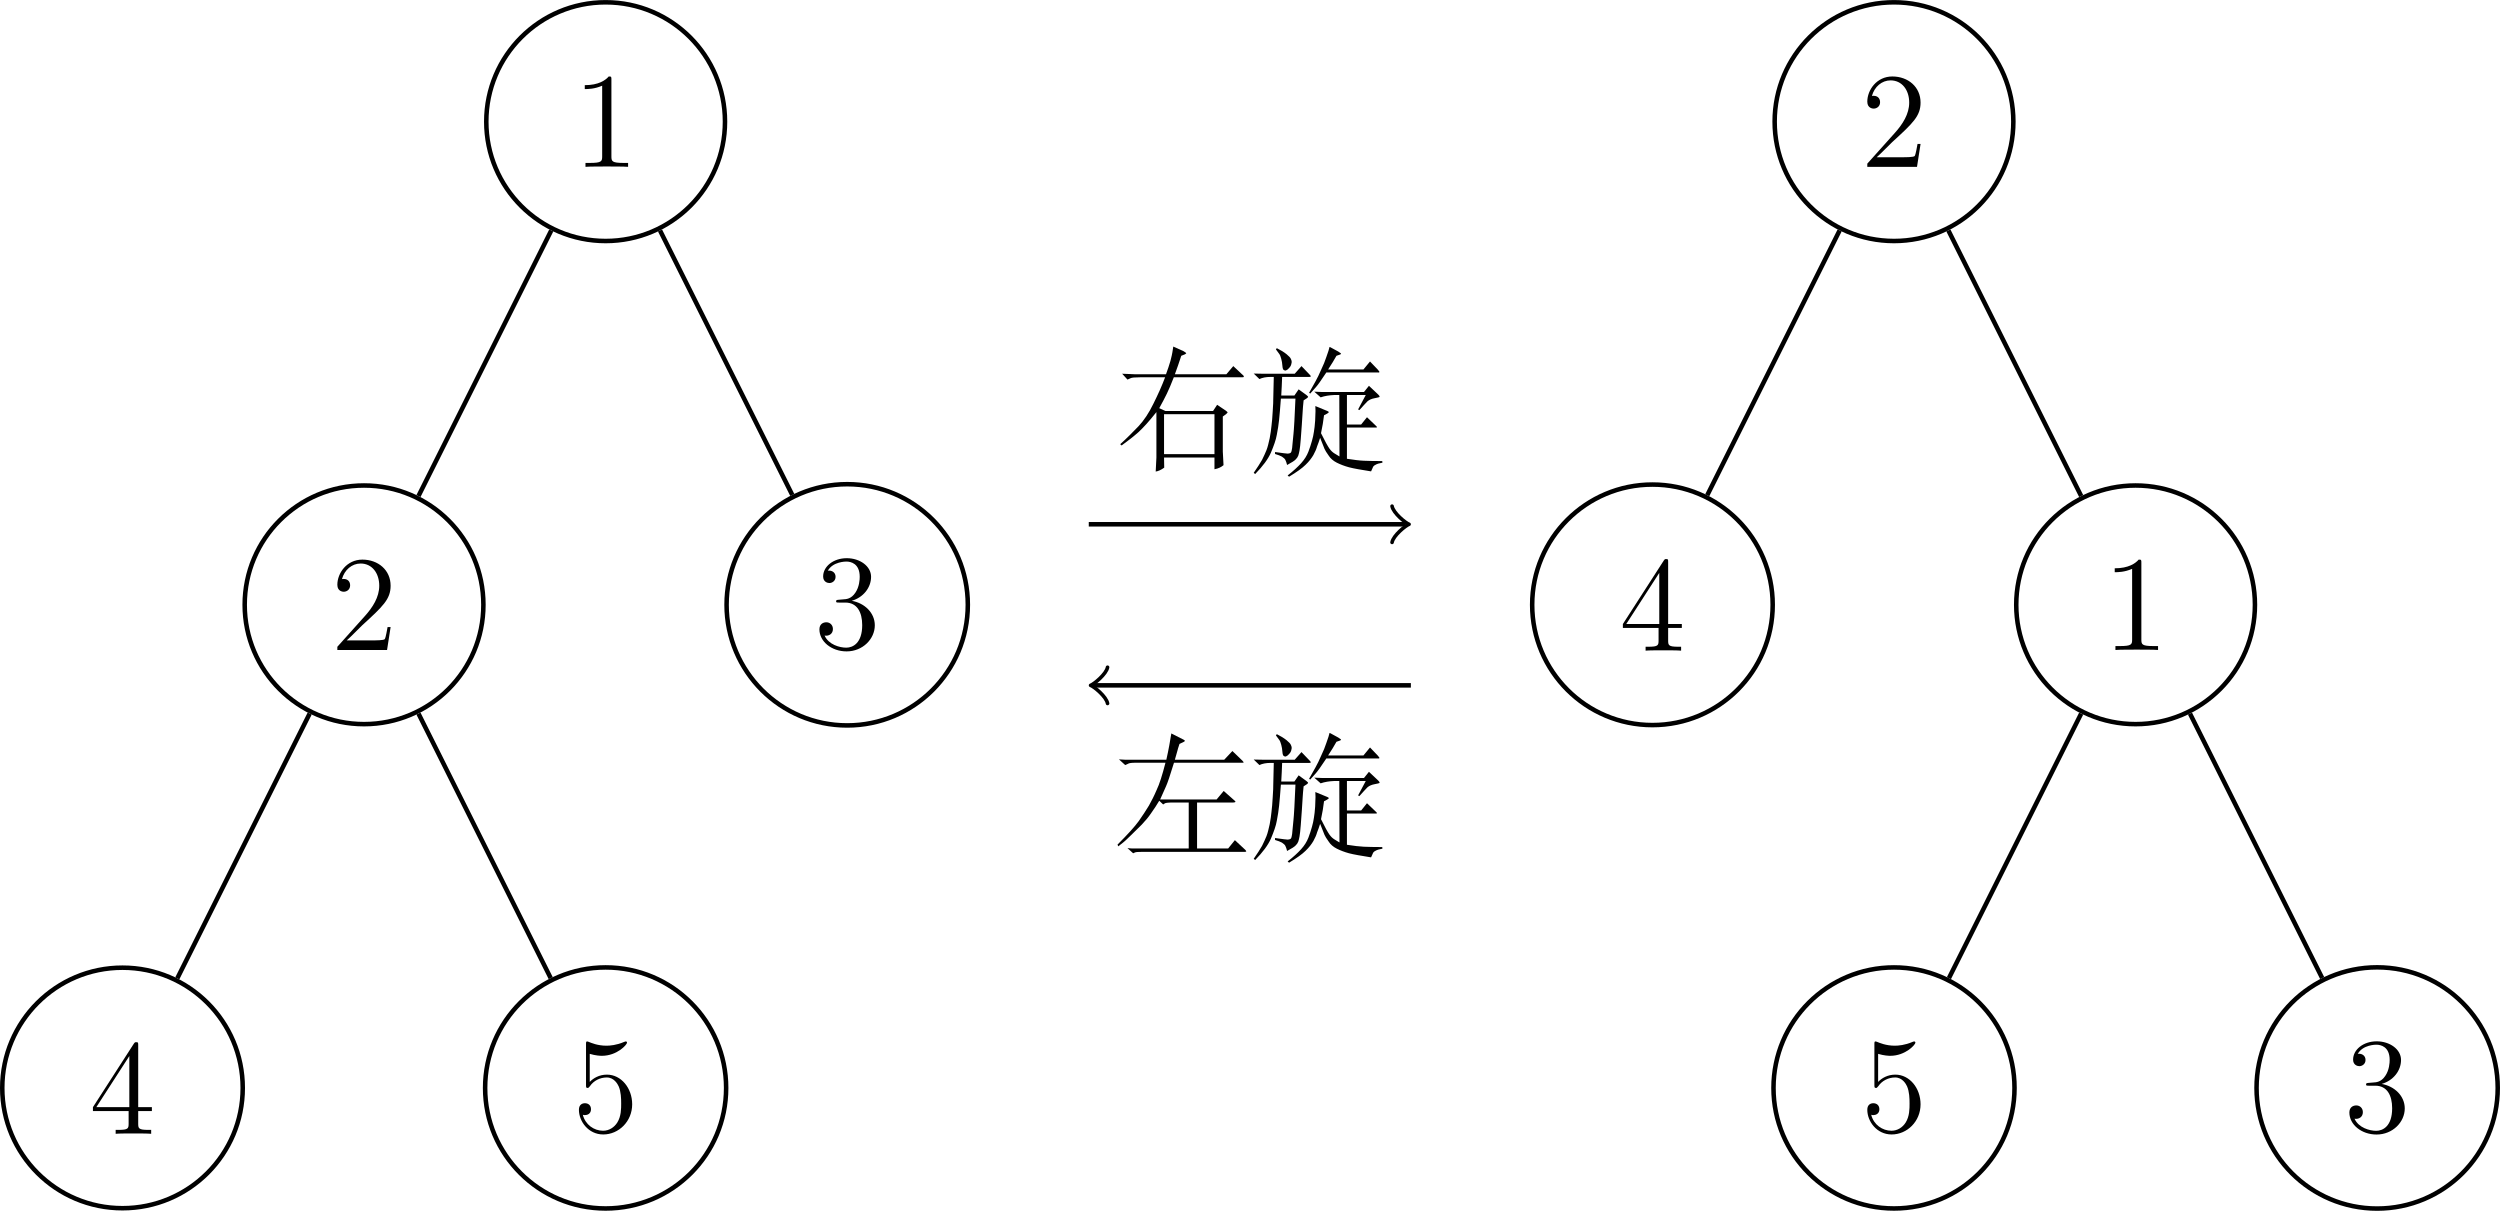
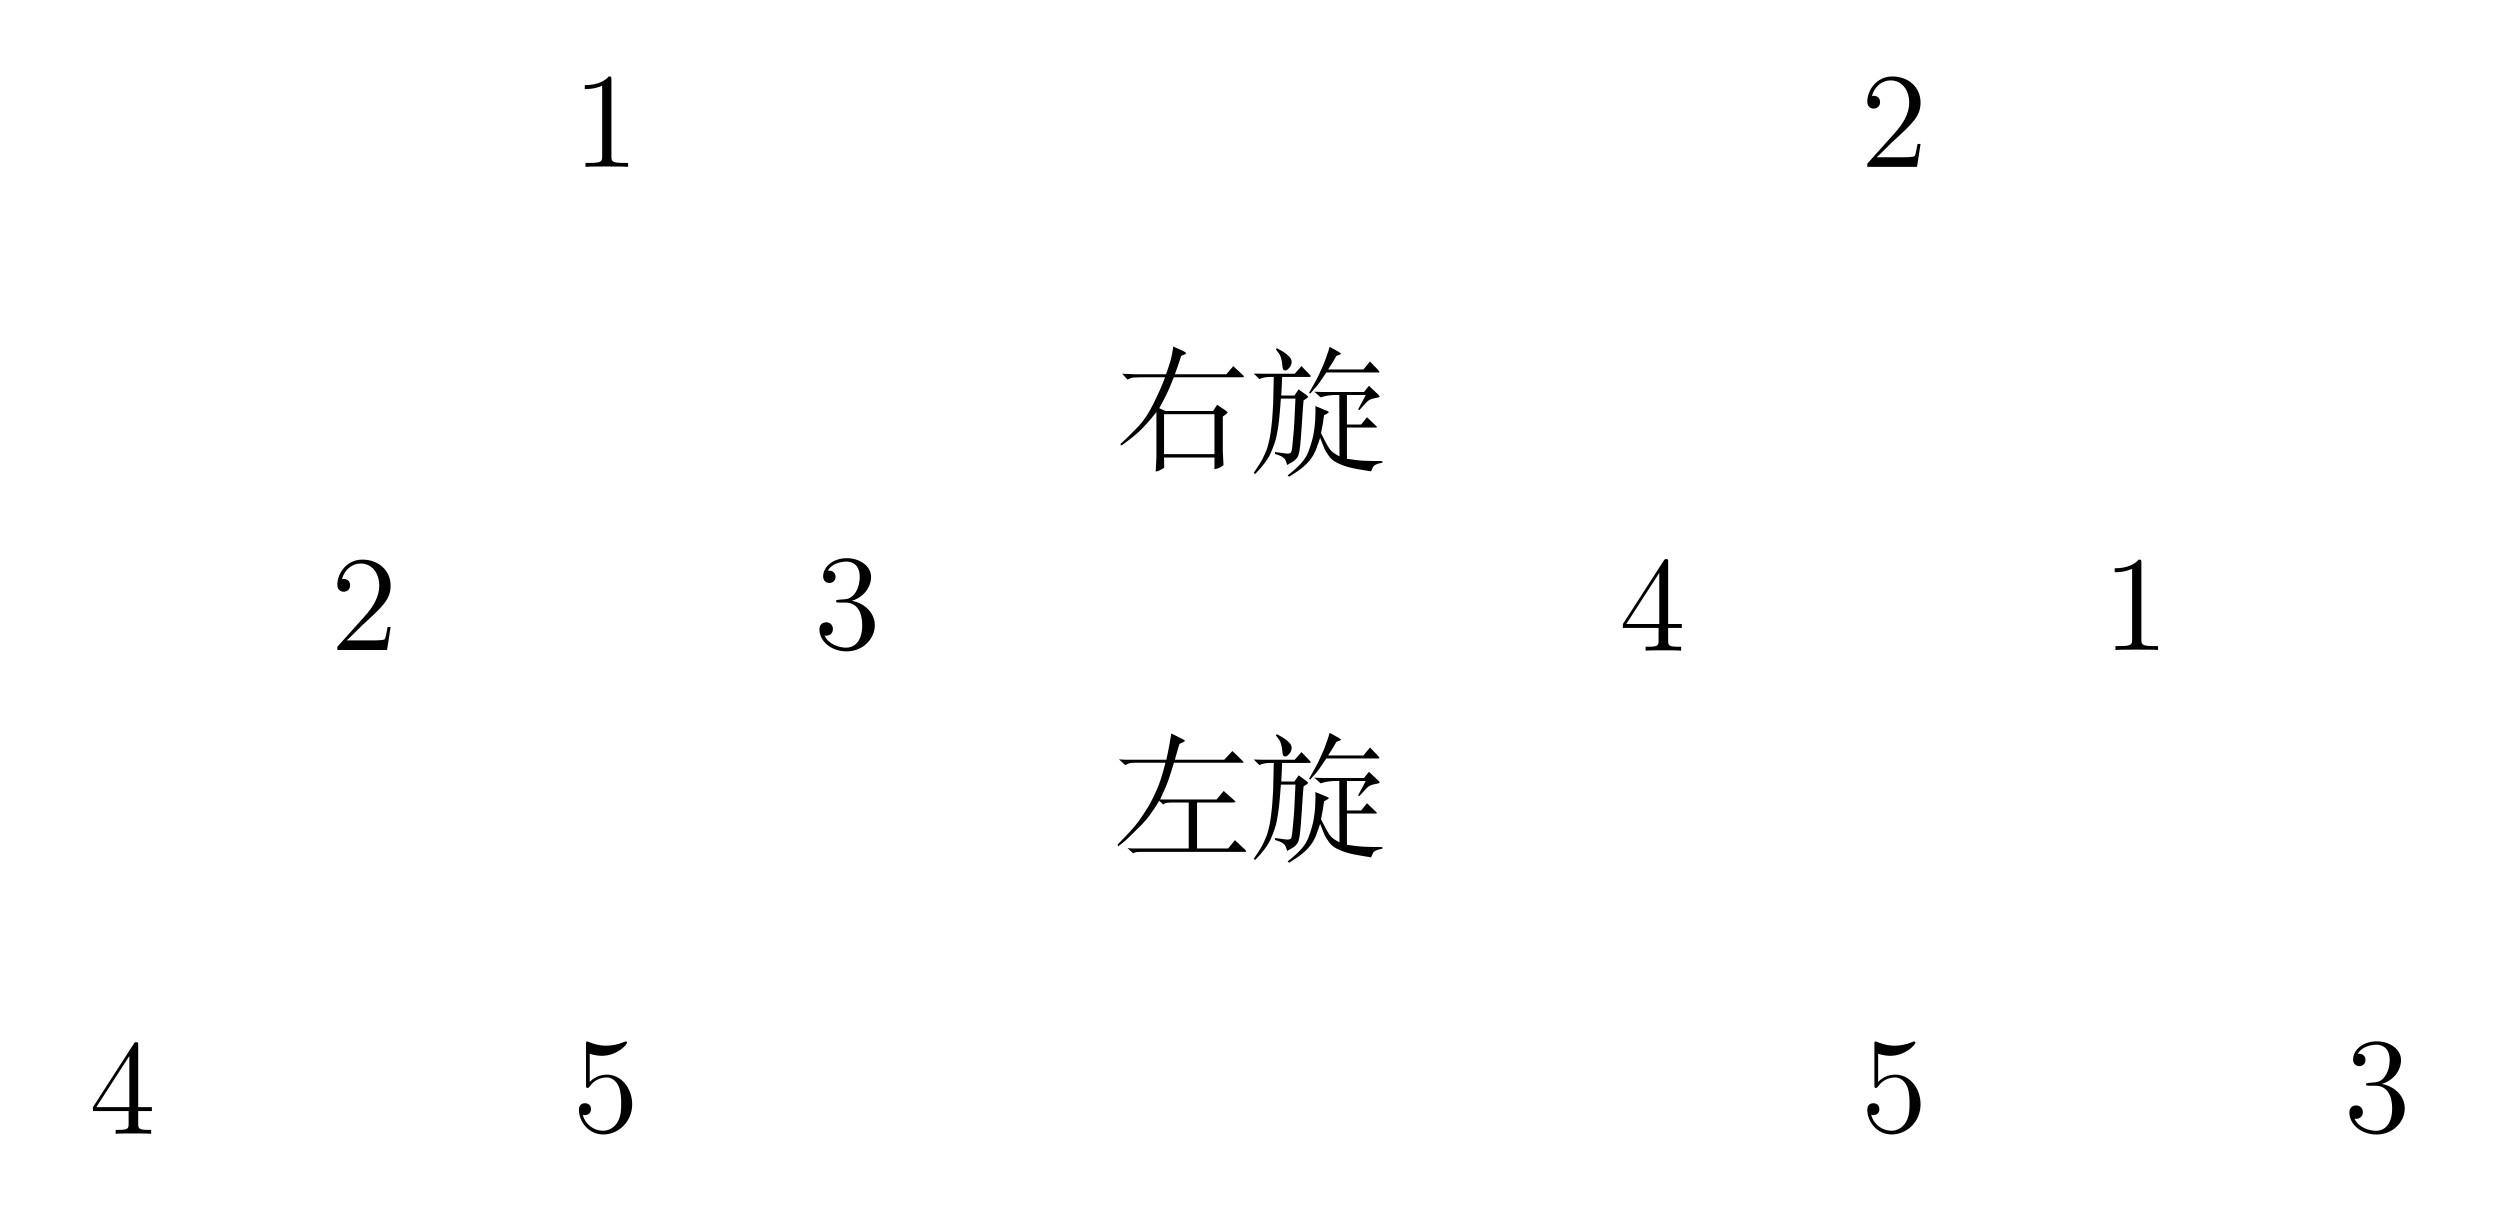
<svg xmlns="http://www.w3.org/2000/svg" xmlns:xlink="http://www.w3.org/1999/xlink" width="220.02pt" height="106.56pt" viewBox="0 0 220.02 106.56" version="1.2" id="svg153">
  <defs id="defs46">
    <g id="g32">
      <symbol overflow="visible" id="glyph0-0">
        <path style="stroke:none;" d="" id="path2" />
      </symbol>
      <symbol overflow="visible" id="glyph0-1">
        <path style="stroke:none;" d="M 4.906 0 L 4.906 -0.344 L 4.531 -0.344 C 3.484 -0.344 3.438 -0.484 3.438 -0.922 L 3.438 -7.656 C 3.438 -7.938 3.438 -7.953 3.203 -7.953 C 2.922 -7.625 2.312 -7.188 1.094 -7.188 L 1.094 -6.844 C 1.359 -6.844 1.953 -6.844 2.625 -7.141 L 2.625 -0.922 C 2.625 -0.484 2.578 -0.344 1.531 -0.344 L 1.156 -0.344 L 1.156 0 C 1.484 -0.031 2.641 -0.031 3.031 -0.031 C 3.438 -0.031 4.578 -0.031 4.906 0 Z M 4.906 0 " id="path5" />
      </symbol>
      <symbol overflow="visible" id="glyph0-2">
        <path style="stroke:none;" d="M 5.266 -2.016 L 5 -2.016 C 4.953 -1.812 4.859 -1.141 4.75 -0.953 C 4.656 -0.844 3.984 -0.844 3.625 -0.844 L 1.406 -0.844 C 1.734 -1.125 2.469 -1.891 2.766 -2.172 C 4.594 -3.844 5.266 -4.469 5.266 -5.656 C 5.266 -7.031 4.172 -7.953 2.781 -7.953 C 1.406 -7.953 0.578 -6.766 0.578 -5.734 C 0.578 -5.125 1.109 -5.125 1.141 -5.125 C 1.406 -5.125 1.703 -5.312 1.703 -5.688 C 1.703 -6.031 1.484 -6.25 1.141 -6.25 C 1.047 -6.25 1.016 -6.25 0.984 -6.234 C 1.203 -7.047 1.859 -7.609 2.625 -7.609 C 3.641 -7.609 4.266 -6.75 4.266 -5.656 C 4.266 -4.641 3.688 -3.75 3 -2.984 L 0.578 -0.281 L 0.578 0 L 4.953 0 Z M 5.266 -2.016 " id="path8" />
      </symbol>
      <symbol overflow="visible" id="glyph0-3">
        <path style="stroke:none;" d="M 5.516 -2 L 5.516 -2.344 L 4.312 -2.344 L 4.312 -7.781 C 4.312 -8.016 4.312 -8.062 4.141 -8.062 C 4.047 -8.062 4.016 -8.062 3.922 -7.922 L 0.328 -2.344 L 0.328 -2 L 3.469 -2 L 3.469 -0.906 C 3.469 -0.469 3.438 -0.344 2.562 -0.344 L 2.328 -0.344 L 2.328 0 C 2.609 -0.031 3.547 -0.031 3.891 -0.031 C 4.219 -0.031 5.172 -0.031 5.453 0 L 5.453 -0.344 L 5.219 -0.344 C 4.344 -0.344 4.312 -0.469 4.312 -0.906 L 4.312 -2 Z M 3.531 -2.344 L 0.625 -2.344 L 3.531 -6.844 Z M 3.531 -2.344 " id="path11" />
      </symbol>
      <symbol overflow="visible" id="glyph0-4">
        <path style="stroke:none;" d="M 5.266 -2.406 C 5.266 -3.828 4.297 -5.016 3.047 -5.016 C 2.359 -5.016 1.844 -4.703 1.531 -4.375 L 1.531 -6.844 C 2.047 -6.688 2.469 -6.672 2.594 -6.672 C 3.938 -6.672 4.812 -7.656 4.812 -7.828 C 4.812 -7.875 4.781 -7.938 4.703 -7.938 C 4.703 -7.938 4.656 -7.938 4.547 -7.891 C 3.891 -7.609 3.312 -7.562 3 -7.562 C 2.219 -7.562 1.656 -7.812 1.422 -7.906 C 1.344 -7.938 1.297 -7.938 1.297 -7.938 C 1.203 -7.938 1.203 -7.859 1.203 -7.672 L 1.203 -4.125 C 1.203 -3.906 1.203 -3.844 1.344 -3.844 C 1.406 -3.844 1.422 -3.844 1.547 -4 C 1.875 -4.484 2.438 -4.766 3.031 -4.766 C 3.672 -4.766 3.984 -4.188 4.078 -3.984 C 4.281 -3.516 4.297 -2.922 4.297 -2.469 C 4.297 -2.016 4.297 -1.344 3.953 -0.797 C 3.688 -0.375 3.234 -0.078 2.703 -0.078 C 1.906 -0.078 1.141 -0.609 0.922 -1.484 C 0.984 -1.453 1.047 -1.453 1.109 -1.453 C 1.312 -1.453 1.641 -1.562 1.641 -1.969 C 1.641 -2.312 1.406 -2.5 1.109 -2.5 C 0.891 -2.5 0.578 -2.391 0.578 -1.922 C 0.578 -0.906 1.406 0.25 2.719 0.25 C 4.078 0.25 5.266 -0.891 5.266 -2.406 Z M 5.266 -2.406 " id="path14" />
      </symbol>
      <symbol overflow="visible" id="glyph0-5">
        <path style="stroke:none;" d="M 5.359 -2.047 C 5.359 -3.141 4.469 -4 3.328 -4.203 C 4.359 -4.5 5.031 -5.375 5.031 -6.312 C 5.031 -7.25 4.047 -7.953 2.891 -7.953 C 1.703 -7.953 0.812 -7.219 0.812 -6.344 C 0.812 -5.875 1.188 -5.766 1.359 -5.766 C 1.609 -5.766 1.906 -5.953 1.906 -6.312 C 1.906 -6.688 1.609 -6.859 1.344 -6.859 C 1.281 -6.859 1.25 -6.859 1.219 -6.844 C 1.672 -7.656 2.797 -7.656 2.859 -7.656 C 3.25 -7.656 4.031 -7.484 4.031 -6.312 C 4.031 -6.078 4 -5.422 3.641 -4.906 C 3.281 -4.375 2.875 -4.344 2.562 -4.328 L 2.203 -4.297 C 2 -4.281 1.953 -4.266 1.953 -4.156 C 1.953 -4.047 2.016 -4.047 2.219 -4.047 L 2.766 -4.047 C 3.797 -4.047 4.25 -3.203 4.25 -2.062 C 4.25 -0.484 3.438 -0.078 2.844 -0.078 C 2.266 -0.078 1.297 -0.344 0.938 -1.141 C 1.328 -1.078 1.672 -1.297 1.672 -1.719 C 1.672 -2.062 1.422 -2.312 1.094 -2.312 C 0.797 -2.312 0.484 -2.141 0.484 -1.688 C 0.484 -0.625 1.547 0.25 2.875 0.25 C 4.297 0.25 5.359 -0.844 5.359 -2.047 Z M 5.359 -2.047 " id="path17" />
      </symbol>
      <symbol overflow="visible" id="glyph1-0">
        <path style="stroke:none;" d="M 1.141 -9.406 C 4.422 -9.406 7.5 -9.391 10.812 -9.391 L 10.812 0.594 L 1.141 0.594 Z M 1.141 -9.844 L 0.703 -9.406 L 0.703 0.594 C 0.719 0.594 1.125 1.031 1.141 1.031 L 10.812 1.031 C 10.828 1.016 11.25 0.594 11.25 0.594 L 11.25 -9.391 C 11.234 -9.406 10.828 -9.828 10.812 -9.828 C 7.5 -9.812 4.438 -9.844 1.141 -9.844 Z M 2.531 0 C 2.938 -0.031 3.875 -0.031 4.344 -0.031 C 4.828 -0.031 5.922 -0.031 6.359 0 L 6.359 -0.375 L 5.953 -0.375 C 4.828 -0.375 4.828 -0.531 4.828 -0.938 L 4.828 -3.891 L 5.859 -3.891 C 7 -3.891 7.125 -3.5 7.125 -2.484 L 7.406 -2.484 L 7.406 -5.656 L 7.125 -5.656 C 7.125 -4.656 7 -4.25 5.859 -4.25 L 4.828 -4.25 L 4.828 -7.281 C 4.828 -7.672 4.859 -7.75 5.406 -7.75 L 6.844 -7.75 C 8.625 -7.75 8.938 -7.094 9.125 -5.438 L 9.422 -5.438 L 9.078 -8.125 L 2.531 -8.125 L 2.531 -7.75 L 2.828 -7.75 C 3.734 -7.75 3.75 -7.625 3.75 -7.203 L 3.75 -0.938 C 3.75 -0.5 3.734 -0.375 2.828 -0.375 L 2.531 -0.375 Z M 2.531 0 " id="path20" />
      </symbol>
      <symbol overflow="visible" id="glyph1-1">
        <path style="stroke:none;" d="M 0.547 -0.688 L 0.672 -0.578 C 1.234 -0.984 1.734 -1.375 2.156 -1.75 C 2.578 -2.141 3.109 -2.719 3.734 -3.516 L 3.734 0.484 L 3.672 1.719 C 3.891 1.688 4.141 1.578 4.422 1.375 L 4.406 0.484 L 8.844 0.484 L 8.844 1.516 C 9.188 1.453 9.438 1.328 9.641 1.156 L 9.578 -0.047 L 9.578 -3.125 L 9.859 -3.328 C 9.953 -3.422 10 -3.469 10 -3.484 C 10 -3.516 9.938 -3.562 9.844 -3.641 L 9.078 -4.156 L 8.719 -3.609 L 4.531 -3.609 L 3.984 -3.859 C 4.25 -4.344 4.484 -4.781 4.656 -5.141 C 4.828 -5.5 5.031 -5.969 5.266 -6.578 L 11.297 -6.578 C 11.375 -6.578 11.422 -6.594 11.422 -6.625 C 11.453 -6.656 11.406 -6.734 11.266 -6.844 L 10.5 -7.562 L 9.891 -6.844 L 5.359 -6.844 C 5.547 -7.344 5.734 -7.891 5.922 -8.469 L 6.234 -8.594 C 6.297 -8.625 6.328 -8.656 6.359 -8.688 C 6.359 -8.719 6.281 -8.781 6.125 -8.875 L 5.219 -9.281 L 5.141 -8.781 C 5.125 -8.641 5.062 -8.391 4.969 -8.016 C 4.859 -7.656 4.734 -7.25 4.578 -6.844 L 1.844 -6.844 L 0.719 -6.891 L 1.188 -6.375 L 1.469 -6.5 C 1.547 -6.547 1.844 -6.578 2.312 -6.578 L 4.5 -6.578 C 4.219 -5.828 3.875 -5.062 3.469 -4.25 C 3.078 -3.438 2.625 -2.766 2.156 -2.266 C 1.656 -1.75 1.141 -1.219 0.547 -0.688 Z M 4.406 0.188 L 4.406 -3.328 L 8.844 -3.328 L 8.844 0.188 Z M 4.406 0.188 " id="path23" />
      </symbol>
      <symbol overflow="visible" id="glyph1-2">
        <path style="stroke:none;" d="M 0.344 1.828 L 0.469 1.938 C 1.141 1.25 1.609 0.625 1.859 0.047 C 2.109 -0.547 2.297 -1.062 2.375 -1.516 C 2.469 -1.969 2.531 -2.422 2.578 -2.844 C 2.625 -3.266 2.672 -3.891 2.734 -4.703 L 4.016 -4.703 L 3.922 -2.719 C 3.891 -2.125 3.859 -1.766 3.844 -1.609 L 3.75 -0.641 C 3.734 -0.422 3.719 -0.266 3.688 -0.156 C 3.672 -0.047 3.641 0.031 3.578 0.078 C 3.531 0.109 3.469 0.125 3.344 0.141 C 3.25 0.141 2.875 0.094 2.219 0 L 2.219 0.172 C 2.484 0.25 2.688 0.328 2.828 0.406 C 2.969 0.5 3.078 0.594 3.125 0.688 C 3.188 0.812 3.234 0.953 3.281 1.141 C 3.688 0.922 3.938 0.766 4.047 0.641 C 4.141 0.547 4.219 0.438 4.266 0.312 C 4.312 0.172 4.344 0.031 4.375 -0.141 C 4.406 -0.328 4.453 -0.672 4.484 -1.141 C 4.516 -1.656 4.547 -2.062 4.578 -2.422 L 4.656 -3.641 C 4.656 -3.844 4.703 -4.141 4.734 -4.547 L 5 -4.719 C 5.078 -4.766 5.109 -4.812 5.125 -4.844 C 5.141 -4.875 5.094 -4.922 4.984 -5.016 L 4.297 -5.516 L 3.922 -4.969 L 2.766 -4.969 C 2.797 -5.516 2.828 -6.062 2.844 -6.609 L 5.234 -6.609 C 5.312 -6.609 5.359 -6.625 5.359 -6.656 C 5.375 -6.688 5.344 -6.734 5.266 -6.812 L 4.547 -7.562 L 3.953 -6.891 L 1.125 -6.891 L 0.344 -6.906 L 0.844 -6.422 C 1.109 -6.547 1.438 -6.609 1.812 -6.609 L 2.109 -6.609 L 2.062 -4.625 C 2.062 -4.516 2.062 -4.188 2.016 -3.609 C 1.984 -3.062 1.953 -2.625 1.906 -2.297 C 1.875 -1.984 1.828 -1.625 1.75 -1.219 C 1.656 -0.797 1.578 -0.453 1.469 -0.172 C 1.359 0.094 1.234 0.375 1.078 0.688 C 0.906 0.984 0.672 1.359 0.344 1.828 Z M 2.297 -9.031 L 2.562 -8.672 C 2.656 -8.562 2.719 -8.391 2.766 -8.203 C 2.828 -8 2.844 -7.812 2.859 -7.656 C 2.875 -7.484 2.891 -7.359 2.922 -7.297 C 2.969 -7.219 3.031 -7.188 3.094 -7.172 C 3.156 -7.156 3.234 -7.203 3.328 -7.266 C 3.438 -7.359 3.516 -7.453 3.578 -7.547 C 3.641 -7.656 3.672 -7.797 3.688 -7.922 C 3.688 -8.016 3.656 -8.109 3.609 -8.203 C 3.578 -8.297 3.438 -8.438 3.234 -8.609 C 3 -8.797 2.719 -8.969 2.375 -9.141 Z M 3.328 2.062 L 3.453 2.172 C 4.125 1.766 4.609 1.422 4.906 1.125 C 5.219 0.828 5.438 0.531 5.594 0.266 C 5.75 -0.016 5.859 -0.266 5.922 -0.5 C 6.016 -0.719 6.094 -0.969 6.188 -1.25 C 6.391 -0.734 6.516 -0.406 6.578 -0.266 C 6.641 -0.141 6.75 0.062 6.938 0.312 C 7.094 0.562 7.344 0.781 7.656 0.938 C 7.969 1.094 8.328 1.234 8.734 1.344 C 9.141 1.453 9.797 1.562 10.672 1.703 L 10.812 1.391 C 10.844 1.281 10.922 1.188 11.062 1.125 C 11.188 1.047 11.391 0.984 11.672 0.938 L 11.656 0.797 C 10.953 0.797 10.406 0.781 10.031 0.766 C 9.641 0.75 9.156 0.688 8.547 0.594 L 8.547 -2.156 L 11.047 -2.156 C 11.109 -2.156 11.172 -2.156 11.188 -2.172 C 11.203 -2.203 11.156 -2.266 11.047 -2.359 L 10.312 -3.062 L 9.797 -2.422 L 8.547 -2.422 L 8.547 -5.016 L 10.203 -5.016 C 10 -4.625 9.781 -4.203 9.531 -3.75 L 9.641 -3.688 C 9.953 -4.047 10.203 -4.297 10.344 -4.453 C 10.5 -4.594 10.719 -4.688 10.969 -4.734 L 11.266 -4.797 C 11.375 -4.812 11.422 -4.844 11.422 -4.875 C 11.422 -4.922 11.375 -4.984 11.297 -5.062 L 10.484 -5.828 L 10.047 -5.281 L 6.391 -5.281 L 5.672 -5.312 L 6.234 -4.812 C 6.594 -4.938 7 -5 7.406 -5.016 L 7.875 -5.016 L 7.891 0.391 L 7.453 0.125 C 7.297 0.031 7.141 -0.109 7 -0.312 C 6.859 -0.516 6.609 -0.953 6.266 -1.656 L 6.422 -2.469 C 6.438 -2.547 6.469 -2.797 6.531 -3.234 L 6.797 -3.375 C 6.906 -3.438 6.953 -3.484 6.953 -3.516 C 6.953 -3.531 6.906 -3.578 6.828 -3.609 L 5.766 -4.047 L 5.781 -3.609 C 5.781 -3.484 5.766 -3.203 5.75 -2.766 C 5.719 -2.359 5.688 -2.031 5.641 -1.781 C 5.609 -1.531 5.547 -1.266 5.469 -0.984 C 5.391 -0.688 5.281 -0.375 5.156 -0.031 C 5.016 0.328 4.812 0.656 4.516 0.984 C 4.219 1.312 3.828 1.672 3.328 2.062 Z M 5.219 -5.219 L 5.312 -5.141 L 5.812 -5.703 C 5.953 -5.859 6.266 -6.281 6.734 -7 L 11.266 -7 C 11.344 -6.984 11.391 -7 11.406 -7.031 C 11.422 -7.047 11.375 -7.125 11.266 -7.25 L 10.578 -7.969 L 10 -7.266 L 6.891 -7.266 C 7.047 -7.5 7.172 -7.703 7.297 -7.906 C 7.406 -8.109 7.516 -8.297 7.625 -8.469 L 7.938 -8.578 C 8 -8.609 8.031 -8.625 8.031 -8.656 C 8.031 -8.672 7.953 -8.734 7.781 -8.844 L 7.266 -9.125 C 7.109 -9.219 7.031 -9.25 7.016 -9.25 L 6.922 -8.906 L 6.734 -8.359 C 6.625 -8.016 6.469 -7.641 6.281 -7.25 C 6.109 -6.844 5.938 -6.5 5.781 -6.219 C 5.641 -5.953 5.453 -5.625 5.219 -5.219 Z M 5.219 -5.219 " id="path26" />
      </symbol>
      <symbol overflow="visible" id="glyph1-3">
        <path style="stroke:none;" d="M 0.312 0.578 L 0.375 0.734 L 0.812 0.391 C 0.875 0.344 1.094 0.156 1.438 -0.188 C 1.797 -0.531 2.125 -0.859 2.438 -1.172 C 2.734 -1.484 3.031 -1.828 3.281 -2.203 C 3.531 -2.562 3.781 -2.922 3.984 -3.281 L 4.328 -2.953 L 4.5 -3.062 C 4.531 -3.078 4.609 -3.094 4.75 -3.109 C 4.906 -3.125 5.016 -3.125 5.047 -3.125 L 6.578 -3.125 L 6.578 0.922 L 1.609 0.922 L 1.188 0.891 L 1.688 1.344 L 1.859 1.266 C 1.938 1.234 2.141 1.219 2.469 1.219 L 11.516 1.219 C 11.578 1.219 11.625 1.203 11.641 1.188 C 11.641 1.156 11.625 1.109 11.562 1.047 L 10.641 0.188 L 10.047 0.922 L 7.312 0.922 L 7.312 -3.125 L 10.5 -3.125 C 10.609 -3.125 10.672 -3.156 10.688 -3.172 C 10.688 -3.234 10.656 -3.266 10.609 -3.297 L 9.656 -4.141 L 9.031 -3.391 L 4.062 -3.391 L 4.578 -4.547 C 4.703 -4.812 4.938 -5.5 5.281 -6.625 L 11.312 -6.625 C 11.375 -6.625 11.391 -6.641 11.406 -6.641 C 11.422 -6.672 11.375 -6.719 11.312 -6.797 L 10.422 -7.656 L 9.703 -6.891 L 5.359 -6.891 L 5.594 -7.719 C 5.594 -7.75 5.656 -7.953 5.766 -8.281 L 6.156 -8.469 C 6.203 -8.5 6.234 -8.516 6.234 -8.547 C 6.25 -8.578 6.203 -8.609 6.125 -8.656 L 5.047 -9.203 C 4.906 -8.359 4.812 -7.812 4.75 -7.547 C 4.703 -7.312 4.656 -7.094 4.609 -6.891 L 0.969 -6.891 L 0.438 -6.922 L 0.984 -6.422 L 1.234 -6.531 C 1.312 -6.594 1.547 -6.625 1.891 -6.625 L 4.531 -6.625 C 4.25 -5.531 4 -4.734 3.75 -4.219 C 3.531 -3.703 3.297 -3.25 3.078 -2.859 C 2.844 -2.469 2.547 -2.016 2.188 -1.5 C 1.828 -1 1.203 -0.312 0.312 0.578 Z M 0.312 0.578 " id="path29" />
      </symbol>
    </g>
    <clipPath id="clip1">
      <path d="M 0 79 L 27 79 L 27 106.559 L 0 106.559 Z M 0 79 " id="path34" />
    </clipPath>
    <clipPath id="clip2">
      <path d="M 37 79 L 70 79 L 70 106.559 L 37 106.559 Z M 37 79 " id="path37" />
    </clipPath>
    <clipPath id="clip3">
      <path d="M 150 79 L 183 79 L 183 106.559 L 150 106.559 Z M 150 79 " id="path40" />
    </clipPath>
    <clipPath id="clip4">
      <path d="M 192 79 L 220.02 79 L 220.02 106.559 L 192 106.559 Z M 192 79 " id="path43" />
    </clipPath>
  </defs>
  <g id="surface1">
-     <path style="fill:none;stroke-width:0.399;stroke-linecap:butt;stroke-linejoin:miter;stroke:rgb(0%,0%,0%);stroke-opacity:1;stroke-miterlimit:10;" d="M -46.189 0.001 C -46.189 5.802 -50.892 10.505 -56.693 10.505 C -62.494 10.505 -67.197 5.802 -67.197 0.001 C -67.197 -5.8 -62.494 -10.503 -56.693 -10.503 C -50.892 -10.503 -46.189 -5.8 -46.189 0.001 Z M -46.189 0.001 " transform="matrix(1,0,0,-1,109.994,10.708)" id="path48" />
+     <path style="fill:none;stroke-width:0.399;stroke-linecap:butt;stroke-linejoin:miter;stroke-opacity:1;stroke-miterlimit:10;" d="M -46.189 0.001 C -46.189 5.802 -50.892 10.505 -56.693 10.505 C -62.494 10.505 -67.197 5.802 -67.197 0.001 C -67.197 -5.8 -62.494 -10.503 -56.693 -10.503 C -50.892 -10.503 -46.189 -5.8 -46.189 0.001 Z M -46.189 0.001 " transform="matrix(1,0,0,-1,109.994,10.708)" id="path48" />
    <g style="fill-opacity:1;" id="g52">
      <use xlink:href="#glyph0-1" x="50.371" y="14.683" id="use50" />
    </g>
-     <path style="fill:none;stroke-width:0.399;stroke-linecap:butt;stroke-linejoin:miter;stroke:rgb(0%,0%,0%);stroke-opacity:1;stroke-miterlimit:10;" d="M -67.451 -42.519 C -67.451 -36.718 -72.154 -32.019 -77.955 -32.019 C -83.756 -32.019 -88.459 -36.718 -88.459 -42.519 C -88.459 -48.319 -83.756 -53.022 -77.955 -53.022 C -72.154 -53.022 -67.451 -48.319 -67.451 -42.519 Z M -67.451 -42.519 " transform="matrix(1,0,0,-1,109.994,10.708)" id="path54" />
+     <path style="fill:none;stroke-width:0.399;stroke-linecap:butt;stroke-linejoin:miter;stroke-opacity:1;stroke-miterlimit:10;" d="M -67.451 -42.519 C -67.451 -36.718 -72.154 -32.019 -77.955 -32.019 C -83.756 -32.019 -88.459 -36.718 -88.459 -42.519 C -88.459 -48.319 -83.756 -53.022 -77.955 -53.022 C -72.154 -53.022 -67.451 -48.319 -67.451 -42.519 Z M -67.451 -42.519 " transform="matrix(1,0,0,-1,109.994,10.708)" id="path54" />
    <g style="fill-opacity:1;" id="g58">
      <use xlink:href="#glyph0-2" x="29.111" y="57.203" id="use56" />
    </g>
-     <path style="fill:none;stroke-width:0.399;stroke-linecap:butt;stroke-linejoin:miter;stroke:rgb(0%,0%,0%);stroke-opacity:1;stroke-miterlimit:10;" d="M -61.478 -9.573 L -73.166 -32.948 " transform="matrix(1,0,0,-1,109.994,10.708)" id="path60" />
+     <path style="fill:none;stroke-width:0.399;stroke-linecap:butt;stroke-linejoin:miter;stroke-opacity:1;stroke-miterlimit:10;" d="M -61.478 -9.573 L -73.166 -32.948 " transform="matrix(1,0,0,-1,109.994,10.708)" id="path60" />
    <g clip-path="url(#clip1)" clip-rule="nonzero" id="g64">
-       <path style="fill:none;stroke-width:0.399;stroke-linecap:butt;stroke-linejoin:miter;stroke:rgb(0%,0%,0%);stroke-opacity:1;stroke-miterlimit:10;" d="M -88.631 -85.042 C -88.631 -79.194 -93.369 -74.456 -99.213 -74.456 C -105.056 -74.456 -109.795 -79.194 -109.795 -85.042 C -109.795 -90.886 -105.056 -95.624 -99.213 -95.624 C -93.369 -95.624 -88.631 -90.886 -88.631 -85.042 Z M -88.631 -85.042 " transform="matrix(1,0,0,-1,109.994,10.708)" id="path62" />
+       <path style="fill:none;stroke-width:0.399;stroke-linecap:butt;stroke-linejoin:miter;stroke-opacity:1;stroke-miterlimit:10;" d="M -88.631 -85.042 C -88.631 -79.194 -93.369 -74.456 -99.213 -74.456 C -105.056 -74.456 -109.795 -79.194 -109.795 -85.042 C -109.795 -90.886 -105.056 -95.624 -99.213 -95.624 C -93.369 -95.624 -88.631 -90.886 -88.631 -85.042 Z M -88.631 -85.042 " transform="matrix(1,0,0,-1,109.994,10.708)" id="path62" />
    </g>
    <g style="fill-opacity:1;" id="g68">
      <use xlink:href="#glyph0-3" x="7.851" y="99.783" id="use66" />
    </g>
-     <path style="fill:none;stroke-width:0.399;stroke-linecap:butt;stroke-linejoin:miter;stroke:rgb(0%,0%,0%);stroke-opacity:1;stroke-miterlimit:10;" d="M -82.74 -52.093 L -94.392 -75.397 " transform="matrix(1,0,0,-1,109.994,10.708)" id="path70" />
+     <path style="fill:none;stroke-width:0.399;stroke-linecap:butt;stroke-linejoin:miter;stroke-opacity:1;stroke-miterlimit:10;" d="M -82.74 -52.093 L -94.392 -75.397 " transform="matrix(1,0,0,-1,109.994,10.708)" id="path70" />
    <g clip-path="url(#clip2)" clip-rule="nonzero" id="g74">
-       <path style="fill:none;stroke-width:0.399;stroke-linecap:butt;stroke-linejoin:miter;stroke:rgb(0%,0%,0%);stroke-opacity:1;stroke-miterlimit:10;" d="M -46.088 -85.042 C -46.088 -79.183 -50.834 -74.433 -56.693 -74.433 C -62.553 -74.433 -67.299 -79.183 -67.299 -85.042 C -67.299 -90.897 -62.553 -95.647 -56.693 -95.647 C -50.834 -95.647 -46.088 -90.897 -46.088 -85.042 Z M -46.088 -85.042 " transform="matrix(1,0,0,-1,109.994,10.708)" id="path72" />
+       <path style="fill:none;stroke-width:0.399;stroke-linecap:butt;stroke-linejoin:miter;stroke-opacity:1;stroke-miterlimit:10;" d="M -46.088 -85.042 C -46.088 -79.183 -50.834 -74.433 -56.693 -74.433 C -62.553 -74.433 -67.299 -79.183 -67.299 -85.042 C -67.299 -90.897 -62.553 -95.647 -56.693 -95.647 C -50.834 -95.647 -46.088 -90.897 -46.088 -85.042 Z M -46.088 -85.042 " transform="matrix(1,0,0,-1,109.994,10.708)" id="path72" />
    </g>
    <g style="fill-opacity:1;" id="g78">
      <use xlink:href="#glyph0-4" x="50.371" y="99.592" id="use76" />
    </g>
-     <path style="fill:none;stroke-width:0.399;stroke-linecap:butt;stroke-linejoin:miter;stroke:rgb(0%,0%,0%);stroke-opacity:1;stroke-miterlimit:10;" d="M -73.166 -52.093 L -61.525 -75.378 " transform="matrix(1,0,0,-1,109.994,10.708)" id="path80" />
-     <path style="fill:none;stroke-width:0.399;stroke-linecap:butt;stroke-linejoin:miter;stroke:rgb(0%,0%,0%);stroke-opacity:1;stroke-miterlimit:10;" d="M -24.818 -42.519 C -24.818 -36.659 -29.572 -31.905 -35.435 -31.905 C -41.295 -31.905 -46.049 -36.659 -46.049 -42.519 C -46.049 -48.382 -41.295 -53.136 -35.435 -53.136 C -29.572 -53.136 -24.818 -48.382 -24.818 -42.519 Z M -24.818 -42.519 " transform="matrix(1,0,0,-1,109.994,10.708)" id="path82" />
+     <path style="fill:none;stroke-width:0.399;stroke-linecap:butt;stroke-linejoin:miter;stroke-opacity:1;stroke-miterlimit:10;" d="M -73.166 -52.093 L -61.525 -75.378 " transform="matrix(1,0,0,-1,109.994,10.708)" id="path80" />
+     <path style="fill:none;stroke-width:0.399;stroke-linecap:butt;stroke-linejoin:miter;stroke-opacity:1;stroke-miterlimit:10;" d="M -24.818 -42.519 C -24.818 -36.659 -29.572 -31.905 -35.435 -31.905 C -41.295 -31.905 -46.049 -36.659 -46.049 -42.519 C -46.049 -48.382 -41.295 -53.136 -35.435 -53.136 C -29.572 -53.136 -24.818 -48.382 -24.818 -42.519 Z M -24.818 -42.519 " transform="matrix(1,0,0,-1,109.994,10.708)" id="path82" />
    <g style="fill-opacity:1;" id="g86">
      <use xlink:href="#glyph0-5" x="71.631" y="57.078" id="use84" />
    </g>
-     <path style="fill:none;stroke-width:0.399;stroke-linecap:butt;stroke-linejoin:miter;stroke:rgb(0%,0%,0%);stroke-opacity:1;stroke-miterlimit:10;" d="M -51.908 -9.573 L -40.267 -32.851 " transform="matrix(1,0,0,-1,109.994,10.708)" id="path88" />
-     <path style="fill:none;stroke-width:0.399;stroke-linecap:butt;stroke-linejoin:miter;stroke:rgb(0%,0%,0%);stroke-opacity:1;stroke-miterlimit:10;" d="M 67.197 0.001 C 67.197 5.802 62.494 10.505 56.694 10.505 C 50.893 10.505 46.19 5.802 46.19 0.001 C 46.19 -5.8 50.893 -10.503 56.694 -10.503 C 62.494 -10.503 67.197 -5.8 67.197 0.001 Z M 67.197 0.001 " transform="matrix(1,0,0,-1,109.994,10.708)" id="path90" />
+     <path style="fill:none;stroke-width:0.399;stroke-linecap:butt;stroke-linejoin:miter;stroke-opacity:1;stroke-miterlimit:10;" d="M -51.908 -9.573 L -40.267 -32.851 " transform="matrix(1,0,0,-1,109.994,10.708)" id="path88" />
+     <path style="fill:none;stroke-width:0.399;stroke-linecap:butt;stroke-linejoin:miter;stroke-opacity:1;stroke-miterlimit:10;" d="M 67.197 0.001 C 67.197 5.802 62.494 10.505 56.694 10.505 C 50.893 10.505 46.19 5.802 46.19 0.001 C 46.19 -5.8 50.893 -10.503 56.694 -10.503 C 62.494 -10.503 67.197 -5.8 67.197 0.001 Z M 67.197 0.001 " transform="matrix(1,0,0,-1,109.994,10.708)" id="path90" />
    <g style="fill-opacity:1;" id="g94">
      <use xlink:href="#glyph0-2" x="163.759" y="14.683" id="use92" />
    </g>
-     <path style="fill:none;stroke-width:0.399;stroke-linecap:butt;stroke-linejoin:miter;stroke:rgb(0%,0%,0%);stroke-opacity:1;stroke-miterlimit:10;" d="M 46.018 -42.519 C 46.018 -36.675 41.279 -31.937 35.432 -31.937 C 29.588 -31.937 24.85 -36.675 24.85 -42.519 C 24.85 -48.366 29.588 -53.105 35.432 -53.105 C 41.279 -53.105 46.018 -48.366 46.018 -42.519 Z M 46.018 -42.519 " transform="matrix(1,0,0,-1,109.994,10.708)" id="path96" />
+     <path style="fill:none;stroke-width:0.399;stroke-linecap:butt;stroke-linejoin:miter;stroke-opacity:1;stroke-miterlimit:10;" d="M 46.018 -42.519 C 46.018 -36.675 41.279 -31.937 35.432 -31.937 C 29.588 -31.937 24.85 -36.675 24.85 -42.519 C 24.85 -48.366 29.588 -53.105 35.432 -53.105 C 41.279 -53.105 46.018 -48.366 46.018 -42.519 Z M 46.018 -42.519 " transform="matrix(1,0,0,-1,109.994,10.708)" id="path96" />
    <g style="fill-opacity:1;" id="g100">
      <use xlink:href="#glyph0-3" x="142.498" y="57.263" id="use98" />
    </g>
-     <path style="fill:none;stroke-width:0.399;stroke-linecap:butt;stroke-linejoin:miter;stroke:rgb(0%,0%,0%);stroke-opacity:1;stroke-miterlimit:10;" d="M 51.908 -9.573 L 40.256 -32.878 " transform="matrix(1,0,0,-1,109.994,10.708)" id="path102" />
-     <path style="fill:none;stroke-width:0.399;stroke-linecap:butt;stroke-linejoin:miter;stroke:rgb(0%,0%,0%);stroke-opacity:1;stroke-miterlimit:10;" d="M 88.459 -42.519 C 88.459 -36.718 83.756 -32.019 77.955 -32.019 C 72.154 -32.019 67.451 -36.718 67.451 -42.519 C 67.451 -48.319 72.154 -53.022 77.955 -53.022 C 83.756 -53.022 88.459 -48.319 88.459 -42.519 Z M 88.459 -42.519 " transform="matrix(1,0,0,-1,109.994,10.708)" id="path104" />
+     <path style="fill:none;stroke-width:0.399;stroke-linecap:butt;stroke-linejoin:miter;stroke-opacity:1;stroke-miterlimit:10;" d="M 51.908 -9.573 L 40.256 -32.878 " transform="matrix(1,0,0,-1,109.994,10.708)" id="path102" />
+     <path style="fill:none;stroke-width:0.399;stroke-linecap:butt;stroke-linejoin:miter;stroke-opacity:1;stroke-miterlimit:10;" d="M 88.459 -42.519 C 88.459 -36.718 83.756 -32.019 77.955 -32.019 C 72.154 -32.019 67.451 -36.718 67.451 -42.519 C 67.451 -48.319 72.154 -53.022 77.955 -53.022 C 83.756 -53.022 88.459 -48.319 88.459 -42.519 Z M 88.459 -42.519 " transform="matrix(1,0,0,-1,109.994,10.708)" id="path104" />
    <g style="fill-opacity:1;" id="g108">
      <use xlink:href="#glyph0-1" x="185.019" y="57.203" id="use106" />
    </g>
-     <path style="fill:none;stroke-width:0.399;stroke-linecap:butt;stroke-linejoin:miter;stroke:rgb(0%,0%,0%);stroke-opacity:1;stroke-miterlimit:10;" d="M 61.479 -9.573 L 73.166 -32.948 " transform="matrix(1,0,0,-1,109.994,10.708)" id="path110" />
+     <path style="fill:none;stroke-width:0.399;stroke-linecap:butt;stroke-linejoin:miter;stroke-opacity:1;stroke-miterlimit:10;" d="M 61.479 -9.573 L 73.166 -32.948 " transform="matrix(1,0,0,-1,109.994,10.708)" id="path110" />
    <g clip-path="url(#clip3)" clip-rule="nonzero" id="g114">
-       <path style="fill:none;stroke-width:0.399;stroke-linecap:butt;stroke-linejoin:miter;stroke:rgb(0%,0%,0%);stroke-opacity:1;stroke-miterlimit:10;" d="M 67.299 -85.042 C 67.299 -79.183 62.553 -74.433 56.694 -74.433 C 50.834 -74.433 46.088 -79.183 46.088 -85.042 C 46.088 -90.897 50.834 -95.647 56.694 -95.647 C 62.553 -95.647 67.299 -90.897 67.299 -85.042 Z M 67.299 -85.042 " transform="matrix(1,0,0,-1,109.994,10.708)" id="path112" />
+       <path style="fill:none;stroke-width:0.399;stroke-linecap:butt;stroke-linejoin:miter;stroke-opacity:1;stroke-miterlimit:10;" d="M 67.299 -85.042 C 67.299 -79.183 62.553 -74.433 56.694 -74.433 C 50.834 -74.433 46.088 -79.183 46.088 -85.042 C 46.088 -90.897 50.834 -95.647 56.694 -95.647 C 62.553 -95.647 67.299 -90.897 67.299 -85.042 Z M 67.299 -85.042 " transform="matrix(1,0,0,-1,109.994,10.708)" id="path112" />
    </g>
    <g style="fill-opacity:1;" id="g118">
      <use xlink:href="#glyph0-4" x="163.759" y="99.592" id="use116" />
    </g>
-     <path style="fill:none;stroke-width:0.399;stroke-linecap:butt;stroke-linejoin:miter;stroke:rgb(0%,0%,0%);stroke-opacity:1;stroke-miterlimit:10;" d="M 73.166 -52.093 L 61.526 -75.378 " transform="matrix(1,0,0,-1,109.994,10.708)" id="path120" />
+     <path style="fill:none;stroke-width:0.399;stroke-linecap:butt;stroke-linejoin:miter;stroke-opacity:1;stroke-miterlimit:10;" d="M 73.166 -52.093 L 61.526 -75.378 " transform="matrix(1,0,0,-1,109.994,10.708)" id="path120" />
    <g clip-path="url(#clip4)" clip-rule="nonzero" id="g124">
-       <path style="fill:none;stroke-width:0.399;stroke-linecap:butt;stroke-linejoin:miter;stroke:rgb(0%,0%,0%);stroke-opacity:1;stroke-miterlimit:10;" d="M 109.826 -85.042 C 109.826 -79.179 105.076 -74.425 99.213 -74.425 C 93.35 -74.425 88.6 -79.179 88.6 -85.042 C 88.6 -90.901 93.35 -95.655 99.213 -95.655 C 105.076 -95.655 109.826 -90.901 109.826 -85.042 Z M 109.826 -85.042 " transform="matrix(1,0,0,-1,109.994,10.708)" id="path122" />
+       <path style="fill:none;stroke-width:0.399;stroke-linecap:butt;stroke-linejoin:miter;stroke-opacity:1;stroke-miterlimit:10;" d="M 109.826 -85.042 C 109.826 -79.179 105.076 -74.425 99.213 -74.425 C 93.35 -74.425 88.6 -79.179 88.6 -85.042 C 88.6 -90.901 93.35 -95.655 99.213 -95.655 C 105.076 -95.655 109.826 -90.901 109.826 -85.042 Z M 109.826 -85.042 " transform="matrix(1,0,0,-1,109.994,10.708)" id="path122" />
    </g>
    <g style="fill-opacity:1;" id="g128">
      <use xlink:href="#glyph0-5" x="206.279" y="99.598" id="use126" />
    </g>
-     <path style="fill:none;stroke-width:0.399;stroke-linecap:butt;stroke-linejoin:miter;stroke:rgb(0%,0%,0%);stroke-opacity:1;stroke-miterlimit:10;" d="M 82.74 -52.093 L 94.377 -75.37 " transform="matrix(1,0,0,-1,109.994,10.708)" id="path130" />
-     <path style="fill:none;stroke-width:0.399;stroke-linecap:butt;stroke-linejoin:miter;stroke:rgb(0%,0%,0%);stroke-opacity:1;stroke-miterlimit:10;" d="M -14.174 -35.433 L 13.717 -35.433 " transform="matrix(1,0,0,-1,109.994,10.708)" id="path132" />
-     <path style="fill:none;stroke-width:0.319;stroke-linecap:round;stroke-linejoin:round;stroke:rgb(0%,0%,0%);stroke-opacity:1;stroke-miterlimit:10;" d="M -1.197 1.595 C -1.096 0.997 0.002 0.099 0.299 0.001 C 0.002 -0.101 -1.096 -0.995 -1.197 -1.593 " transform="matrix(1,0,0,-1,123.7091,46.14149)" id="path134" />
+     <path style="fill:none;stroke-width:0.399;stroke-linecap:butt;stroke-linejoin:miter;stroke-opacity:1;stroke-miterlimit:10;" d="M 82.74 -52.093 L 94.377 -75.37 " transform="matrix(1,0,0,-1,109.994,10.708)" id="path130" />
+     <path style="fill:none;stroke-width:0.399;stroke-linecap:butt;stroke-linejoin:miter;stroke-opacity:1;stroke-miterlimit:10;" d="M -14.174 -35.433 L 13.717 -35.433 " transform="matrix(1,0,0,-1,109.994,10.708)" id="path132" />
+     <path style="fill:none;stroke-width:0.319;stroke-linecap:round;stroke-linejoin:round;stroke-opacity:1;stroke-miterlimit:10;" d="M -1.197 1.595 C -1.096 0.997 0.002 0.099 0.299 0.001 C 0.002 -0.101 -1.096 -0.995 -1.197 -1.593 " transform="matrix(1,0,0,-1,123.7091,46.14149)" id="path134" />
    <g style="fill-opacity:1;" id="g140">
      <use xlink:href="#glyph1-1" x="98.039" y="39.782" id="use136" />
      <use xlink:href="#glyph1-2" x="109.994" y="39.782" id="use138" />
    </g>
-     <path style="fill:none;stroke-width:0.399;stroke-linecap:butt;stroke-linejoin:miter;stroke:rgb(0%,0%,0%);stroke-opacity:1;stroke-miterlimit:10;" d="M 14.174 -49.608 L -13.717 -49.608 " transform="matrix(1,0,0,-1,109.994,10.708)" id="path142" />
-     <path style="fill:none;stroke-width:0.319;stroke-linecap:round;stroke-linejoin:round;stroke:rgb(0%,0%,0%);stroke-opacity:1;stroke-miterlimit:10;" d="M -1.194 1.595 C -1.096 0.998 0.002 0.099 0.298 0.002 C 0.002 -0.1 -1.096 -0.995 -1.194 -1.592 " transform="matrix(-1,0,0,1,96.27887,60.3149)" id="path144" />
+     <path style="fill:none;stroke-width:0.399;stroke-linecap:butt;stroke-linejoin:miter;stroke-opacity:1;stroke-miterlimit:10;" d="M 14.174 -49.608 L -13.717 -49.608 " transform="matrix(1,0,0,-1,109.994,10.708)" id="path142" />
+     <path style="fill:none;stroke-width:0.319;stroke-linecap:round;stroke-linejoin:round;stroke-opacity:1;stroke-miterlimit:10;" d="M -1.194 1.595 C -1.096 0.998 0.002 0.099 0.298 0.002 C 0.002 -0.1 -1.096 -0.995 -1.194 -1.592 " transform="matrix(-1,0,0,1,96.27887,60.3149)" id="path144" />
    <g style="fill-opacity:1;" id="g150">
      <use xlink:href="#glyph1-3" x="98.039" y="73.752" id="use146" />
      <use xlink:href="#glyph1-2" x="109.994" y="73.752" id="use148" />
    </g>
  </g>
</svg>
